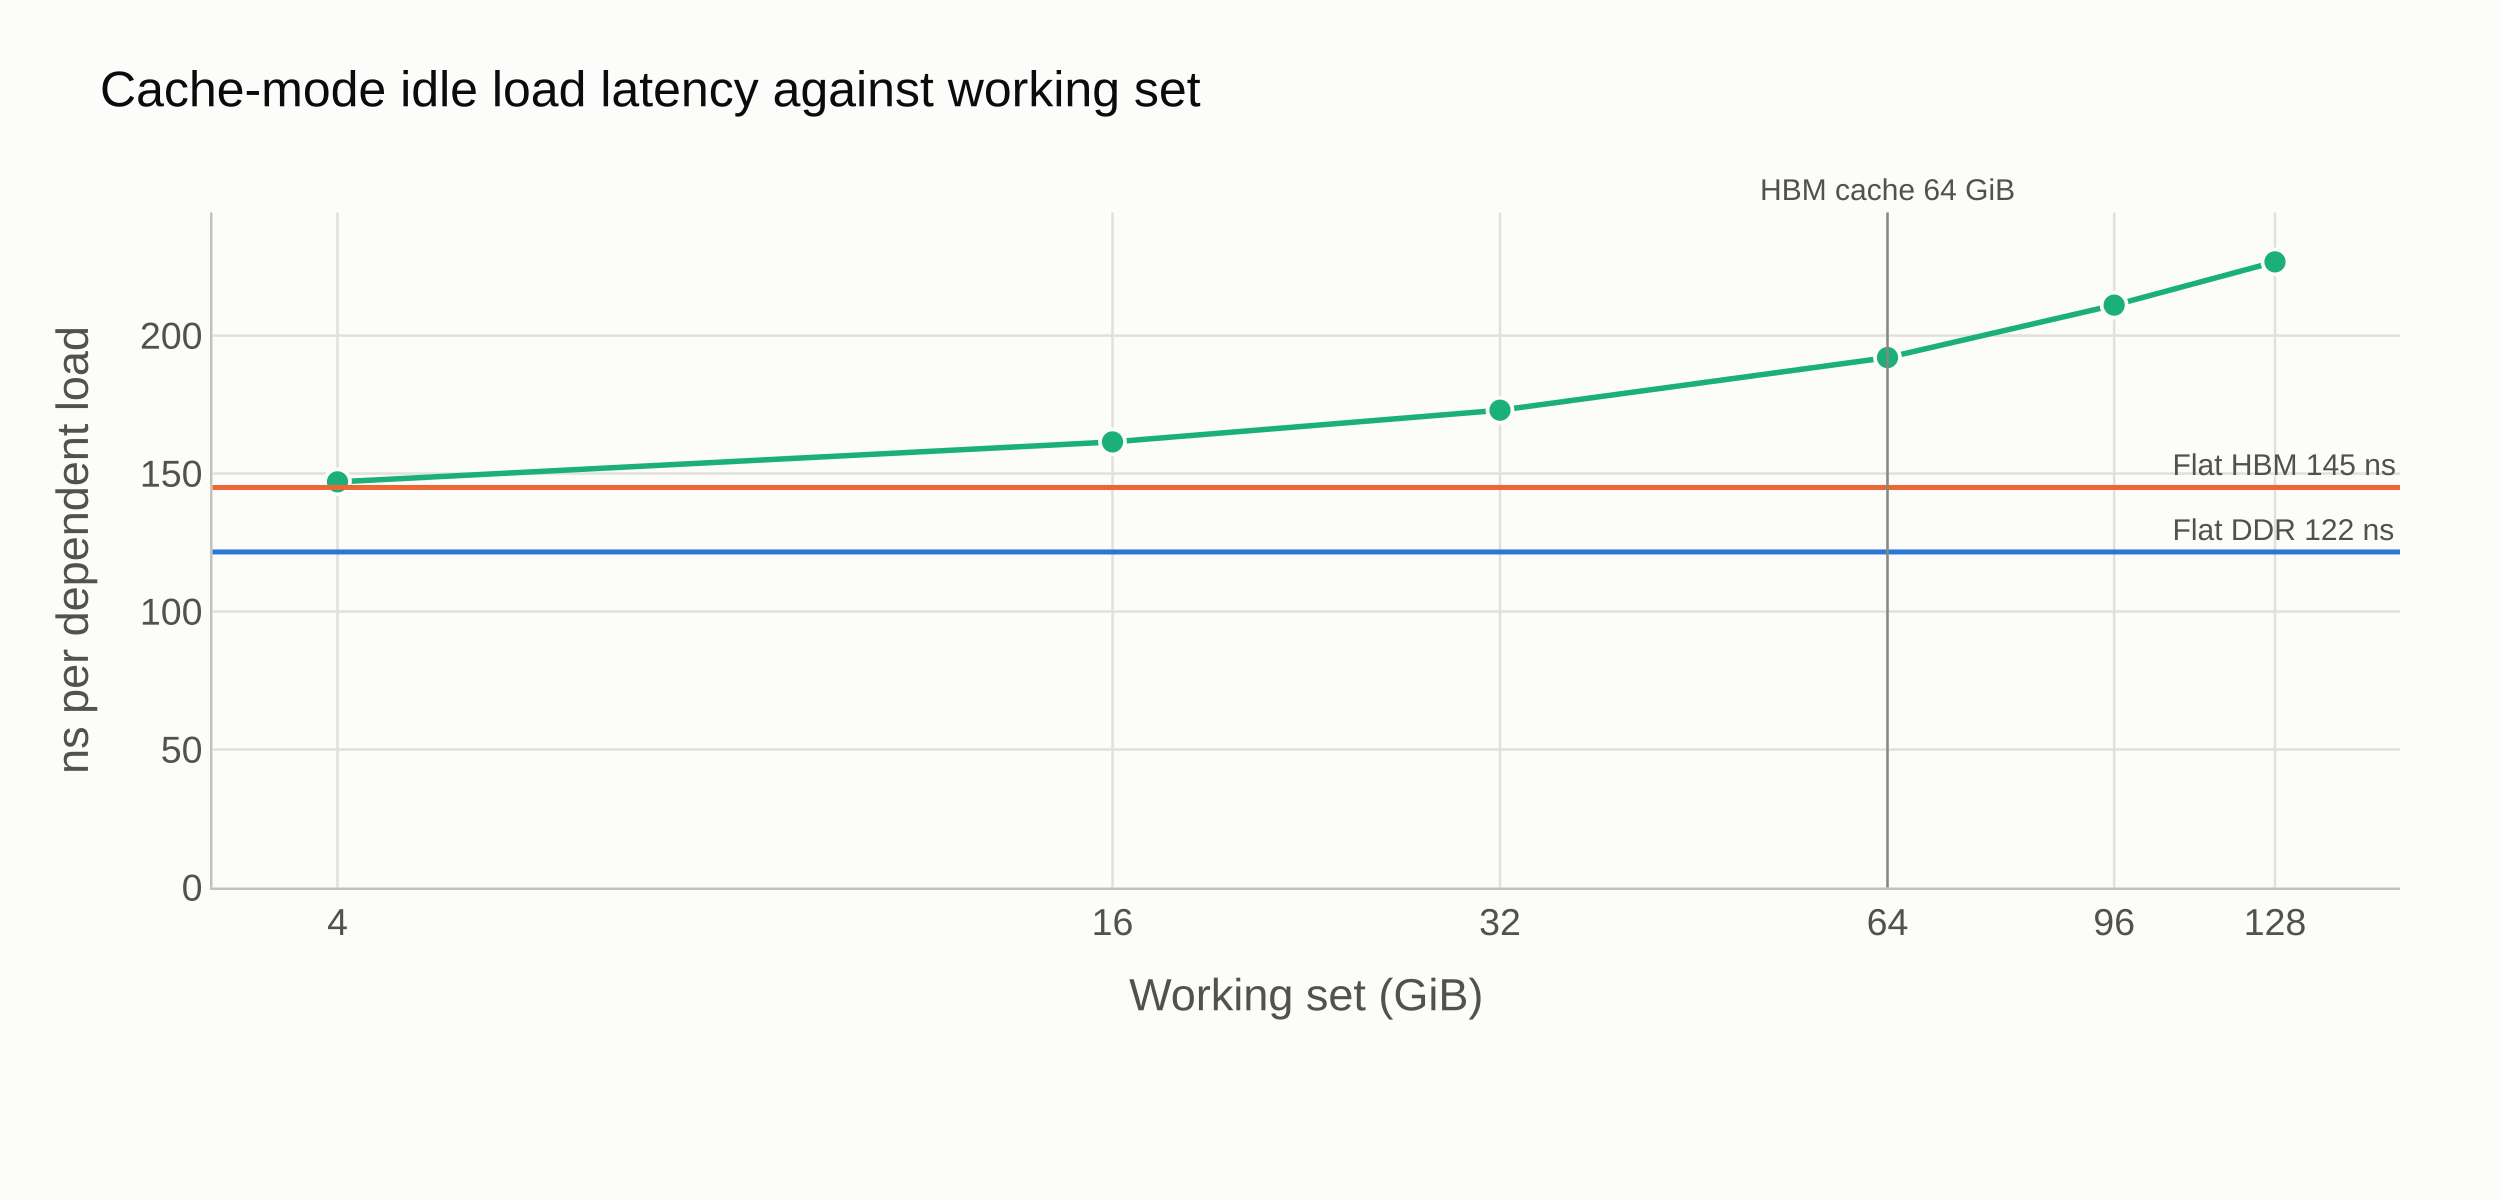
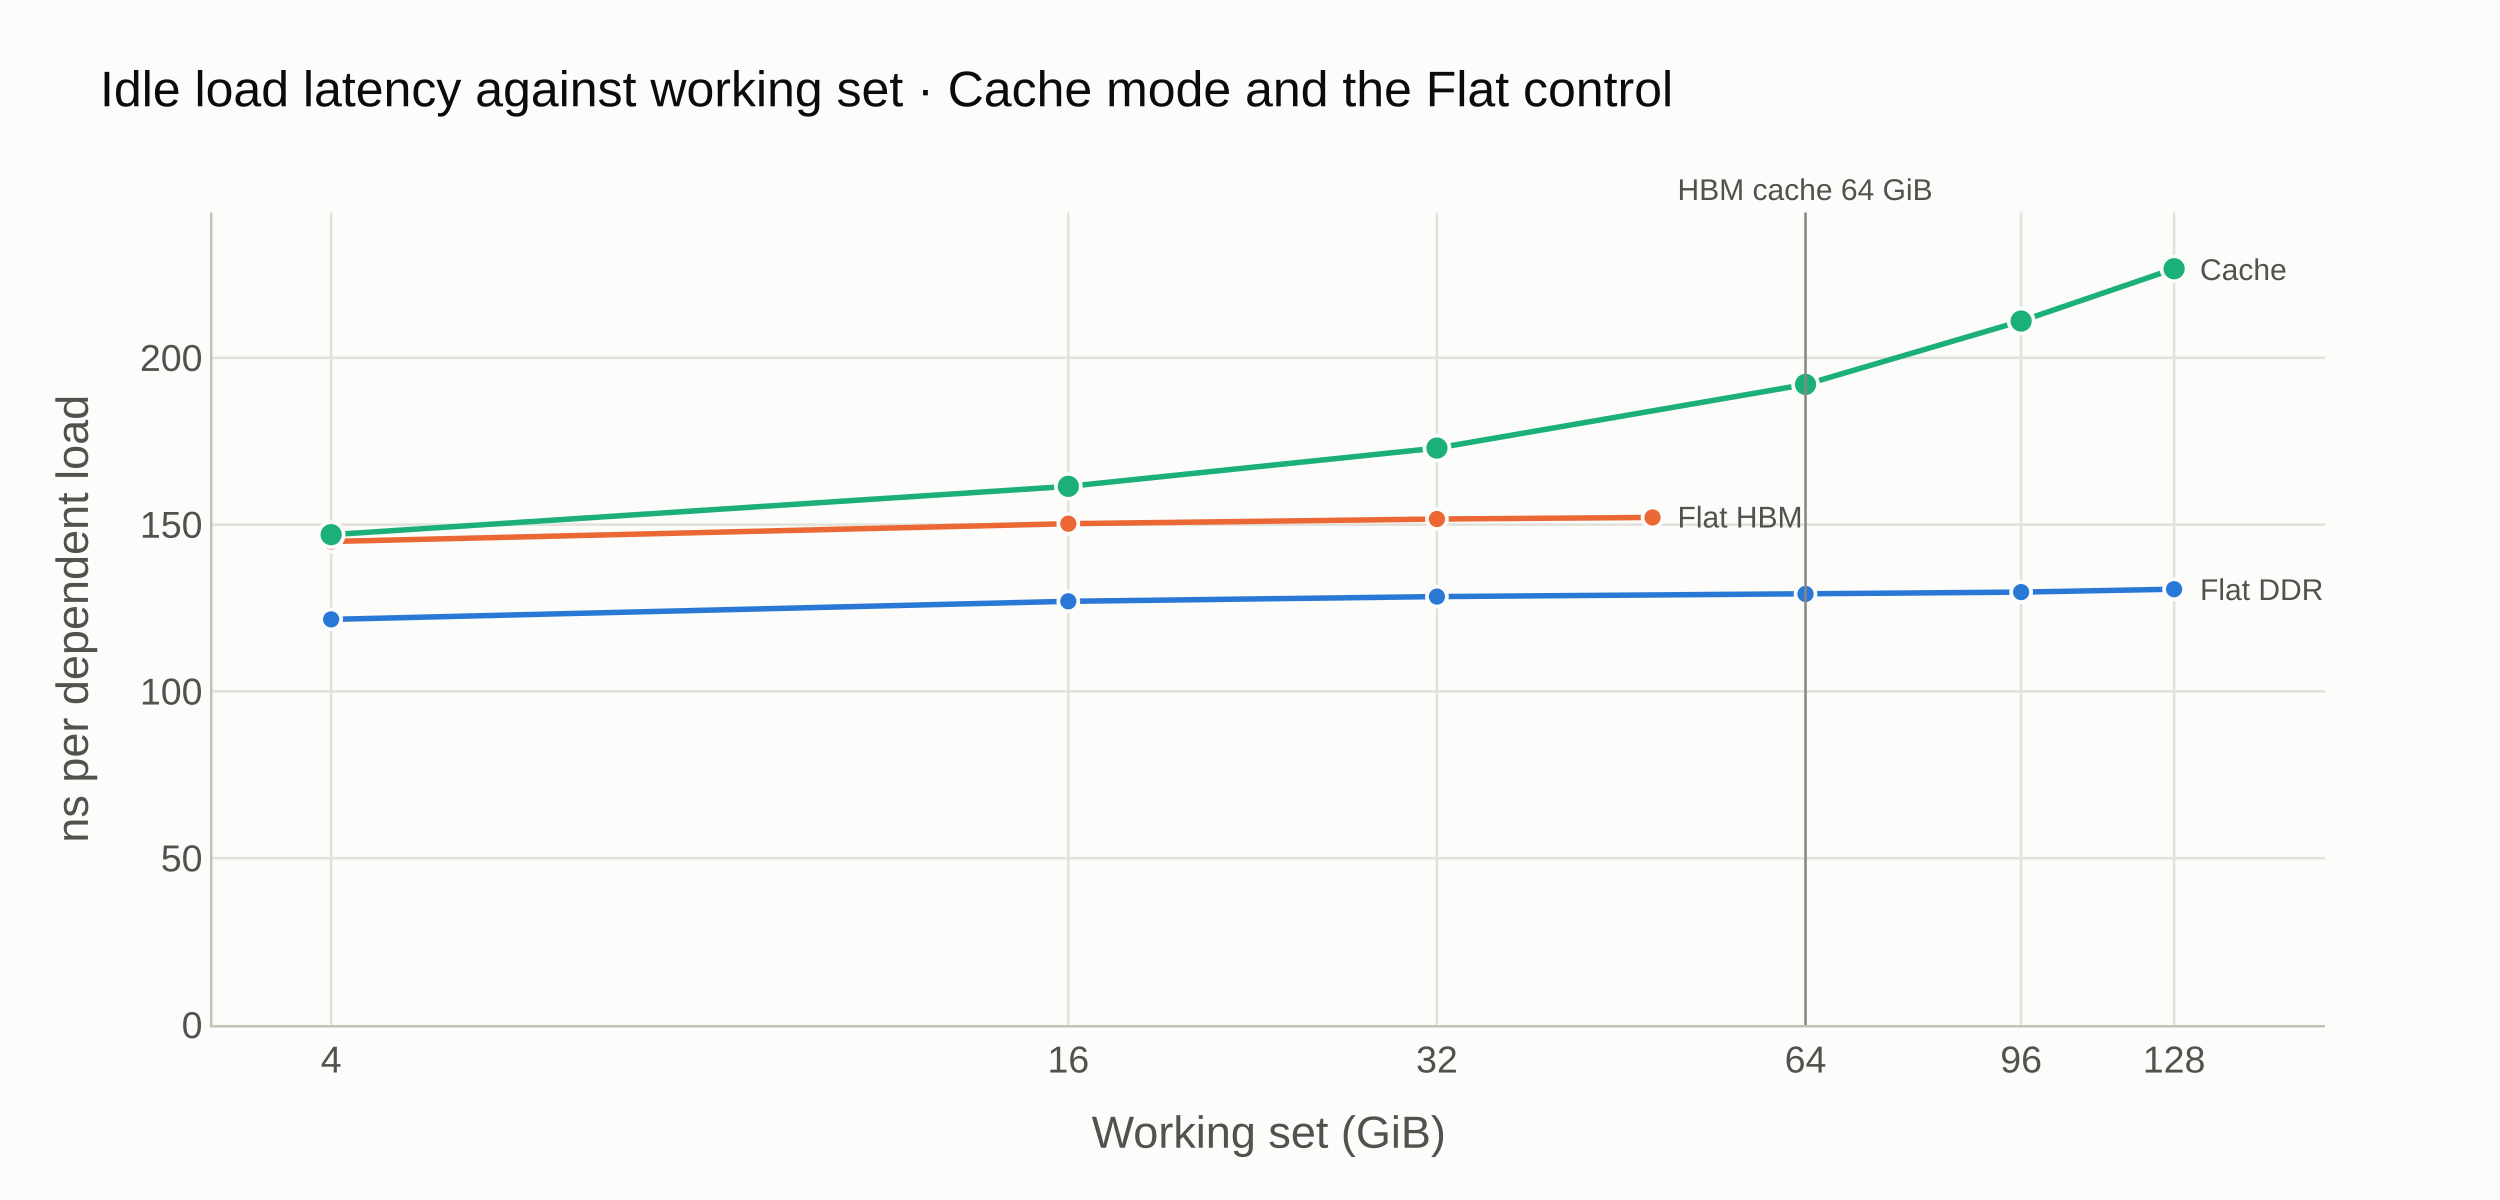
<svg xmlns="http://www.w3.org/2000/svg" class="main-svg" width="1000" height="480" style="" viewBox="0 0 1000 480">
  <rect x="0" y="0" width="1000" height="480" style="fill: rgb(252, 252, 251); fill-opacity: 1;" />
-   <defs id="defs-e82275">
+   <defs id="defs-29a2ff">
    <g class="clips">
-       <clipPath id="clipe82275xyplot" class="plotclip">
-         <rect width="875" height="270" />
-       </clipPath>
-       <clipPath class="axesclip" id="clipe82275x">
-         <rect x="85" y="0" width="875" height="480" />
-       </clipPath>
-       <clipPath class="axesclip" id="clipe82275y">
-         <rect x="0" y="85" width="1000" height="270" />
-       </clipPath>
-       <clipPath class="axesclip" id="clipe82275xy">
-         <rect x="85" y="85" width="875" height="270" />
+       <clipPath id="clip29a2ffxyplot" class="plotclip">
+         <rect width="845" height="325" />
+       </clipPath>
+       <clipPath class="axesclip" id="clip29a2ffx">
+         <rect x="85" y="0" width="845" height="480" />
+       </clipPath>
+       <clipPath class="axesclip" id="clip29a2ffy">
+         <rect x="0" y="85" width="1000" height="325" />
+       </clipPath>
+       <clipPath class="axesclip" id="clip29a2ffxy">
+         <rect x="85" y="85" width="845" height="325" />
      </clipPath>
    </g>
    <g class="gradients" />
    <g class="patterns" />
  </defs>
  <g class="bglayer" />
  <g class="layer-below">
    <g class="imagelayer" />
    <g class="shapelayer" />
  </g>
  <g class="cartesianlayer">
    <g class="subplot xy">
      <g class="layer-subplot">
        <g class="shapelayer" />
        <g class="imagelayer" />
      </g>
      <g class="minor-gridlayer">
        <g class="x" />
        <g class="y" />
      </g>
      <g class="gridlayer">
        <g class="x">
-           <path class="xgrid crisp" transform="translate(135,0)" d="M0,85v270" style="stroke: rgb(225, 224, 217); stroke-opacity: 1; stroke-width: 1px;" />
-           <path class="xgrid crisp" transform="translate(445,0)" d="M0,85v270" style="stroke: rgb(225, 224, 217); stroke-opacity: 1; stroke-width: 1px;" />
-           <path class="xgrid crisp" transform="translate(600,0)" d="M0,85v270" style="stroke: rgb(225, 224, 217); stroke-opacity: 1; stroke-width: 1px;" />
-           <path class="xgrid crisp" transform="translate(755,0)" d="M0,85v270" style="stroke: rgb(225, 224, 217); stroke-opacity: 1; stroke-width: 1px;" />
-           <path class="xgrid crisp" transform="translate(845.67,0)" d="M0,85v270" style="stroke: rgb(225, 224, 217); stroke-opacity: 1; stroke-width: 1px;" />
-           <path class="xgrid crisp" transform="translate(910,0)" d="M0,85v270" style="stroke: rgb(225, 224, 217); stroke-opacity: 1; stroke-width: 1px;" />
+           <path class="xgrid crisp" transform="translate(132.46,0)" d="M0,85v325" style="stroke: rgb(225, 224, 217); stroke-opacity: 1; stroke-width: 1px;" />
+           <path class="xgrid crisp" transform="translate(427.33,0)" d="M0,85v325" style="stroke: rgb(225, 224, 217); stroke-opacity: 1; stroke-width: 1px;" />
+           <path class="xgrid crisp" transform="translate(574.77,0)" d="M0,85v325" style="stroke: rgb(225, 224, 217); stroke-opacity: 1; stroke-width: 1px;" />
+           <path class="xgrid crisp" transform="translate(722.21,0)" d="M0,85v325" style="stroke: rgb(225, 224, 217); stroke-opacity: 1; stroke-width: 1px;" />
+           <path class="xgrid crisp" transform="translate(808.45,0)" d="M0,85v325" style="stroke: rgb(225, 224, 217); stroke-opacity: 1; stroke-width: 1px;" />
+           <path class="xgrid crisp" transform="translate(869.64,0)" d="M0,85v325" style="stroke: rgb(225, 224, 217); stroke-opacity: 1; stroke-width: 1px;" />
        </g>
        <g class="y">
-           <path class="ygrid crisp" transform="translate(0,299.81)" d="M85,0h875" style="stroke: rgb(225, 224, 217); stroke-opacity: 1; stroke-width: 1px;" />
-           <path class="ygrid crisp" transform="translate(0,244.61)" d="M85,0h875" style="stroke: rgb(225, 224, 217); stroke-opacity: 1; stroke-width: 1px;" />
-           <path class="ygrid crisp" transform="translate(0,189.42)" d="M85,0h875" style="stroke: rgb(225, 224, 217); stroke-opacity: 1; stroke-width: 1px;" />
-           <path class="ygrid crisp" transform="translate(0,134.23)" d="M85,0h875" style="stroke: rgb(225, 224, 217); stroke-opacity: 1; stroke-width: 1px;" />
+           <path class="ygrid crisp" transform="translate(0,343.28)" d="M85,0h845" style="stroke: rgb(225, 224, 217); stroke-opacity: 1; stroke-width: 1px;" />
+           <path class="ygrid crisp" transform="translate(0,276.57)" d="M85,0h845" style="stroke: rgb(225, 224, 217); stroke-opacity: 1; stroke-width: 1px;" />
+           <path class="ygrid crisp" transform="translate(0,209.85)" d="M85,0h845" style="stroke: rgb(225, 224, 217); stroke-opacity: 1; stroke-width: 1px;" />
+           <path class="ygrid crisp" transform="translate(0,143.13)" d="M85,0h845" style="stroke: rgb(225, 224, 217); stroke-opacity: 1; stroke-width: 1px;" />
        </g>
      </g>
      <g class="zerolinelayer" />
      <g class="layer-between">
        <g class="shapelayer" />
        <g class="imagelayer" />
      </g>
      <path class="xlines-below" />
      <path class="ylines-below" />
      <g class="overlines-below" />
      <g class="xaxislayer-below" />
      <g class="yaxislayer-below" />
      <g class="overaxes-below" />
      <g class="overplot">
-         <g class="xy" transform="translate(85,85)" clip-path="url(#clipe82275xyplot)">
+         <g class="xy" transform="translate(85,85)" clip-path="url(#clip29a2ffxyplot)">
          <g class="scatterlayer mlayer">
-             <g class="trace scatter tracebb8146" style="stroke-miterlimit: 2; opacity: 1;">
+             <g class="trace scatter tracef0798f" style="stroke-miterlimit: 2; opacity: 1;">
              <g class="fills" />
              <g class="errorbars" />
              <g class="lines">
-                 <path class="js-line" d="M50,107.74L360,91.76L515,79.08L670,58.02L760.67,37.05L825,19.75" style="vector-effect: none; fill: none; stroke: rgb(27, 175, 122); stroke-opacity: 1; stroke-width: 2.2px; opacity: 1;" />
+                 <path class="js-line" d="M47.46,162.75L342.33,155.52L489.77,153.64L723.45,151.84L784.64,150.68" style="vector-effect: none; fill: none; stroke: rgb(42, 120, 214); stroke-opacity: 1; stroke-width: 2.2px; opacity: 1;" />
              </g>
              <g class="points">
-                 <path class="point" transform="translate(50,107.74)" d="M5,0A5,5 0 1,1 0,-5A5,5 0 0,1 5,0Z" style="opacity: 1; stroke-width: 1.5px; fill: rgb(27, 175, 122); fill-opacity: 1; stroke: rgb(252, 252, 251); stroke-opacity: 1;" />
-                 <path class="point" transform="translate(360,91.76)" d="M5,0A5,5 0 1,1 0,-5A5,5 0 0,1 5,0Z" style="opacity: 1; stroke-width: 1.5px; fill: rgb(27, 175, 122); fill-opacity: 1; stroke: rgb(252, 252, 251); stroke-opacity: 1;" />
-                 <path class="point" transform="translate(515,79.08)" d="M5,0A5,5 0 1,1 0,-5A5,5 0 0,1 5,0Z" style="opacity: 1; stroke-width: 1.5px; fill: rgb(27, 175, 122); fill-opacity: 1; stroke: rgb(252, 252, 251); stroke-opacity: 1;" />
-                 <path class="point" transform="translate(670,58.02)" d="M5,0A5,5 0 1,1 0,-5A5,5 0 0,1 5,0Z" style="opacity: 1; stroke-width: 1.5px; fill: rgb(27, 175, 122); fill-opacity: 1; stroke: rgb(252, 252, 251); stroke-opacity: 1;" />
-                 <path class="point" transform="translate(760.67,37.05)" d="M5,0A5,5 0 1,1 0,-5A5,5 0 0,1 5,0Z" style="opacity: 1; stroke-width: 1.5px; fill: rgb(27, 175, 122); fill-opacity: 1; stroke: rgb(252, 252, 251); stroke-opacity: 1;" />
-                 <path class="point" transform="translate(825,19.75)" d="M5,0A5,5 0 1,1 0,-5A5,5 0 0,1 5,0Z" style="opacity: 1; stroke-width: 1.5px; fill: rgb(27, 175, 122); fill-opacity: 1; stroke: rgb(252, 252, 251); stroke-opacity: 1;" />
+                 <path class="point" transform="translate(47.46,162.75)" d="M4,0A4,4 0 1,1 0,-4A4,4 0 0,1 4,0Z" style="opacity: 1; stroke-width: 1.5px; fill: rgb(42, 120, 214); fill-opacity: 1; stroke: rgb(252, 252, 251); stroke-opacity: 1;" />
+                 <path class="point" transform="translate(342.33,155.52)" d="M4,0A4,4 0 1,1 0,-4A4,4 0 0,1 4,0Z" style="opacity: 1; stroke-width: 1.5px; fill: rgb(42, 120, 214); fill-opacity: 1; stroke: rgb(252, 252, 251); stroke-opacity: 1;" />
+                 <path class="point" transform="translate(489.77,153.64)" d="M4,0A4,4 0 1,1 0,-4A4,4 0 0,1 4,0Z" style="opacity: 1; stroke-width: 1.5px; fill: rgb(42, 120, 214); fill-opacity: 1; stroke: rgb(252, 252, 251); stroke-opacity: 1;" />
+                 <path class="point" transform="translate(637.21,152.58)" d="M4,0A4,4 0 1,1 0,-4A4,4 0 0,1 4,0Z" style="opacity: 1; stroke-width: 1.5px; fill: rgb(42, 120, 214); fill-opacity: 1; stroke: rgb(252, 252, 251); stroke-opacity: 1;" />
+                 <path class="point" transform="translate(723.45,151.84)" d="M4,0A4,4 0 1,1 0,-4A4,4 0 0,1 4,0Z" style="opacity: 1; stroke-width: 1.5px; fill: rgb(42, 120, 214); fill-opacity: 1; stroke: rgb(252, 252, 251); stroke-opacity: 1;" />
+                 <path class="point" transform="translate(784.64,150.68)" d="M4,0A4,4 0 1,1 0,-4A4,4 0 0,1 4,0Z" style="opacity: 1; stroke-width: 1.5px; fill: rgb(42, 120, 214); fill-opacity: 1; stroke: rgb(252, 252, 251); stroke-opacity: 1;" />
+               </g>
+               <g class="text" />
+             </g>
+             <g class="trace scatter tracea75f7c" style="stroke-miterlimit: 2; opacity: 1;">
+               <g class="fills" />
+               <g class="errorbars" />
+               <g class="lines">
+                 <path class="js-line" d="M47.46,131.59L342.33,124.48L489.77,122.61L576.01,121.98" style="vector-effect: none; fill: none; stroke: rgb(235, 104, 52); stroke-opacity: 1; stroke-width: 2.2px; opacity: 1;" />
+               </g>
+               <g class="points">
+                 <path class="point" transform="translate(47.46,131.59)" d="M4,0A4,4 0 1,1 0,-4A4,4 0 0,1 4,0Z" style="opacity: 1; stroke-width: 1.5px; fill: rgb(235, 104, 52); fill-opacity: 1; stroke: rgb(252, 252, 251); stroke-opacity: 1;" />
+                 <path class="point" transform="translate(342.33,124.48)" d="M4,0A4,4 0 1,1 0,-4A4,4 0 0,1 4,0Z" style="opacity: 1; stroke-width: 1.5px; fill: rgb(235, 104, 52); fill-opacity: 1; stroke: rgb(252, 252, 251); stroke-opacity: 1;" />
+                 <path class="point" transform="translate(489.77,122.61)" d="M4,0A4,4 0 1,1 0,-4A4,4 0 0,1 4,0Z" style="opacity: 1; stroke-width: 1.5px; fill: rgb(235, 104, 52); fill-opacity: 1; stroke: rgb(252, 252, 251); stroke-opacity: 1;" />
+                 <path class="point" transform="translate(576.01,121.98)" d="M4,0A4,4 0 1,1 0,-4A4,4 0 0,1 4,0Z" style="opacity: 1; stroke-width: 1.5px; fill: rgb(235, 104, 52); fill-opacity: 1; stroke: rgb(252, 252, 251); stroke-opacity: 1;" />
+               </g>
+               <g class="text" />
+             </g>
+             <g class="trace scatter trace7fd490" style="stroke-miterlimit: 2; opacity: 1;">
+               <g class="fills" />
+               <g class="errorbars" />
+               <g class="lines">
+                 <path class="js-line" d="M47.46,128.86L342.33,109.54L489.77,94.22L637.21,68.77L723.45,43.42L784.64,22.5" style="vector-effect: none; fill: none; stroke: rgb(27, 175, 122); stroke-opacity: 1; stroke-width: 2.2px; opacity: 1;" />
+               </g>
+               <g class="points">
+                 <path class="point" transform="translate(47.46,128.86)" d="M5,0A5,5 0 1,1 0,-5A5,5 0 0,1 5,0Z" style="opacity: 1; stroke-width: 1.5px; fill: rgb(27, 175, 122); fill-opacity: 1; stroke: rgb(252, 252, 251); stroke-opacity: 1;" />
+                 <path class="point" transform="translate(342.33,109.54)" d="M5,0A5,5 0 1,1 0,-5A5,5 0 0,1 5,0Z" style="opacity: 1; stroke-width: 1.5px; fill: rgb(27, 175, 122); fill-opacity: 1; stroke: rgb(252, 252, 251); stroke-opacity: 1;" />
+                 <path class="point" transform="translate(489.77,94.22)" d="M5,0A5,5 0 1,1 0,-5A5,5 0 0,1 5,0Z" style="opacity: 1; stroke-width: 1.5px; fill: rgb(27, 175, 122); fill-opacity: 1; stroke: rgb(252, 252, 251); stroke-opacity: 1;" />
+                 <path class="point" transform="translate(637.21,68.77)" d="M5,0A5,5 0 1,1 0,-5A5,5 0 0,1 5,0Z" style="opacity: 1; stroke-width: 1.5px; fill: rgb(27, 175, 122); fill-opacity: 1; stroke: rgb(252, 252, 251); stroke-opacity: 1;" />
+                 <path class="point" transform="translate(723.45,43.42)" d="M5,0A5,5 0 1,1 0,-5A5,5 0 0,1 5,0Z" style="opacity: 1; stroke-width: 1.5px; fill: rgb(27, 175, 122); fill-opacity: 1; stroke: rgb(252, 252, 251); stroke-opacity: 1;" />
+                 <path class="point" transform="translate(784.64,22.5)" d="M5,0A5,5 0 1,1 0,-5A5,5 0 0,1 5,0Z" style="opacity: 1; stroke-width: 1.5px; fill: rgb(27, 175, 122); fill-opacity: 1; stroke: rgb(252, 252, 251); stroke-opacity: 1;" />
              </g>
              <g class="text" />
            </g>
          </g>
        </g>
      </g>
      <g class="zerolinelayer-above" />
-       <path class="xlines-above crisp" d="M84,355.5H960" style="fill: none; stroke-width: 1px; stroke: rgb(195, 194, 183); stroke-opacity: 1;" />
-       <path class="ylines-above crisp" d="M84.5,85V355" style="fill: none; stroke-width: 1px; stroke: rgb(195, 194, 183); stroke-opacity: 1;" />
+       <path class="xlines-above crisp" d="M84,410.5H930" style="fill: none; stroke-width: 1px; stroke: rgb(195, 194, 183); stroke-opacity: 1;" />
+       <path class="ylines-above crisp" d="M84.5,85V410" style="fill: none; stroke-width: 1px; stroke: rgb(195, 194, 183); stroke-opacity: 1;" />
      <g class="overlines-above" />
      <g class="xaxislayer-above">
        <g class="xtick">
-           <text text-anchor="middle" x="0" y="374" transform="translate(135,0)" style="font-family: Arial; font-size: 15px; fill: rgb(82, 81, 78); fill-opacity: 1; white-space: pre;">4</text>
-         </g>
-         <g class="xtick">
-           <text text-anchor="middle" x="0" y="374" style="font-family: Arial; font-size: 15px; fill: rgb(82, 81, 78); fill-opacity: 1; white-space: pre;" transform="translate(445,0)">16</text>
-         </g>
-         <g class="xtick">
-           <text text-anchor="middle" x="0" y="374" style="font-family: Arial; font-size: 15px; fill: rgb(82, 81, 78); fill-opacity: 1; white-space: pre;" transform="translate(600,0)">32</text>
-         </g>
-         <g class="xtick">
-           <text text-anchor="middle" x="0" y="374" style="font-family: Arial; font-size: 15px; fill: rgb(82, 81, 78); fill-opacity: 1; white-space: pre;" transform="translate(755,0)">64</text>
-         </g>
-         <g class="xtick">
-           <text text-anchor="middle" x="0" y="374" style="font-family: Arial; font-size: 15px; fill: rgb(82, 81, 78); fill-opacity: 1; white-space: pre;" transform="translate(845.67,0)">96</text>
-         </g>
-         <g class="xtick">
-           <text text-anchor="middle" x="0" y="374" style="font-family: Arial; font-size: 15px; fill: rgb(82, 81, 78); fill-opacity: 1; white-space: pre;" transform="translate(910,0)">128</text>
+           <text text-anchor="middle" x="0" y="429" transform="translate(132.46,0)" style="font-family: Arial; font-size: 15px; fill: rgb(82, 81, 78); fill-opacity: 1; white-space: pre;">4</text>
+         </g>
+         <g class="xtick">
+           <text text-anchor="middle" x="0" y="429" style="font-family: Arial; font-size: 15px; fill: rgb(82, 81, 78); fill-opacity: 1; white-space: pre;" transform="translate(427.33,0)">16</text>
+         </g>
+         <g class="xtick">
+           <text text-anchor="middle" x="0" y="429" style="font-family: Arial; font-size: 15px; fill: rgb(82, 81, 78); fill-opacity: 1; white-space: pre;" transform="translate(574.77,0)">32</text>
+         </g>
+         <g class="xtick">
+           <text text-anchor="middle" x="0" y="429" style="font-family: Arial; font-size: 15px; fill: rgb(82, 81, 78); fill-opacity: 1; white-space: pre;" transform="translate(722.21,0)">64</text>
+         </g>
+         <g class="xtick">
+           <text text-anchor="middle" x="0" y="429" style="font-family: Arial; font-size: 15px; fill: rgb(82, 81, 78); fill-opacity: 1; white-space: pre;" transform="translate(808.45,0)">96</text>
+         </g>
+         <g class="xtick">
+           <text text-anchor="middle" x="0" y="429" style="font-family: Arial; font-size: 15px; fill: rgb(82, 81, 78); fill-opacity: 1; white-space: pre;" transform="translate(869.64,0)">128</text>
        </g>
      </g>
      <g class="yaxislayer-above">
        <g class="ytick">
-           <text text-anchor="end" x="81" y="5.25" transform="translate(0,355)" style="font-family: Arial; font-size: 15px; fill: rgb(82, 81, 78); fill-opacity: 1; white-space: pre;">0</text>
-         </g>
-         <g class="ytick">
-           <text text-anchor="end" x="81" y="5.25" style="font-family: Arial; font-size: 15px; fill: rgb(82, 81, 78); fill-opacity: 1; white-space: pre;" transform="translate(0,299.81)">50</text>
-         </g>
-         <g class="ytick">
-           <text text-anchor="end" x="81" y="5.25" style="font-family: Arial; font-size: 15px; fill: rgb(82, 81, 78); fill-opacity: 1; white-space: pre;" transform="translate(0,244.61)">100</text>
-         </g>
-         <g class="ytick">
-           <text text-anchor="end" x="81" y="5.25" style="font-family: Arial; font-size: 15px; fill: rgb(82, 81, 78); fill-opacity: 1; white-space: pre;" transform="translate(0,189.42)">150</text>
-         </g>
-         <g class="ytick">
-           <text text-anchor="end" x="81" y="5.25" style="font-family: Arial; font-size: 15px; fill: rgb(82, 81, 78); fill-opacity: 1; white-space: pre;" transform="translate(0,134.23)">200</text>
+           <text text-anchor="end" x="81" y="5.25" transform="translate(0,410)" style="font-family: Arial; font-size: 15px; fill: rgb(82, 81, 78); fill-opacity: 1; white-space: pre;">0</text>
+         </g>
+         <g class="ytick">
+           <text text-anchor="end" x="81" y="5.25" style="font-family: Arial; font-size: 15px; fill: rgb(82, 81, 78); fill-opacity: 1; white-space: pre;" transform="translate(0,343.28)">50</text>
+         </g>
+         <g class="ytick">
+           <text text-anchor="end" x="81" y="5.25" style="font-family: Arial; font-size: 15px; fill: rgb(82, 81, 78); fill-opacity: 1; white-space: pre;" transform="translate(0,276.57)">100</text>
+         </g>
+         <g class="ytick">
+           <text text-anchor="end" x="81" y="5.25" style="font-family: Arial; font-size: 15px; fill: rgb(82, 81, 78); fill-opacity: 1; white-space: pre;" transform="translate(0,209.85)">150</text>
+         </g>
+         <g class="ytick">
+           <text text-anchor="end" x="81" y="5.25" style="font-family: Arial; font-size: 15px; fill: rgb(82, 81, 78); fill-opacity: 1; white-space: pre;" transform="translate(0,143.13)">200</text>
        </g>
      </g>
      <g class="overaxes-above" />
    </g>
  </g>
  <g class="polarlayer" />
  <g class="smithlayer" />
  <g class="ternarylayer" />
  <g class="geolayer" />
  <g class="funnelarealayer" />
  <g class="pielayer" />
  <g class="iciclelayer" />
  <g class="treemaplayer" />
  <g class="sunburstlayer" />
  <g class="glimages" />
-   <defs id="topdefs-e82275">
+   <defs id="topdefs-29a2ff">
    <g class="clips" />
  </defs>
  <g class="layer-above">
    <g class="imagelayer" />
    <g class="shapelayer">
-       <g class="shape-group" data-index="0" clip-path="url(#clipe82275y)">
-         <path data-index="0" fill-rule="evenodd" d="M85,220.78L960,220.78" style="opacity: 1; stroke: rgb(42, 120, 214); stroke-opacity: 1; fill: rgb(0, 0, 0); fill-opacity: 0; stroke-width: 2px;" />
-       </g>
-       <g class="shape-group" data-index="1" clip-path="url(#clipe82275y)">
-         <path data-index="1" fill-rule="evenodd" d="M85,194.99L960,194.99" style="opacity: 1; stroke: rgb(235, 104, 52); stroke-opacity: 1; fill: rgb(0, 0, 0); fill-opacity: 0; stroke-width: 2px;" />
-       </g>
-       <g class="shape-group" data-index="2" clip-path="url(#clipe82275x)">
-         <path data-index="2" fill-rule="evenodd" d="M755,355L755,85" style="opacity: 1; stroke: rgb(137, 135, 129); stroke-opacity: 1; fill: rgb(0, 0, 0); fill-opacity: 0; stroke-width: 1px;" />
+       <g class="shape-group" data-index="0" clip-path="url(#clip29a2ffx)">
+         <path data-index="0" fill-rule="evenodd" d="M722.21,410L722.21,85" style="opacity: 1; stroke: rgb(137, 135, 129); stroke-opacity: 1; fill: rgb(0, 0, 0); fill-opacity: 0; stroke-width: 1px;" />
      </g>
    </g>
  </g>
  <g class="infolayer">
    <g class="g-gtitle">
-       <text class="gtitle" x="40" y="42.5" text-anchor="start" dy="0em" style="opacity: 1; font-family: Arial; font-size: 20px; fill: rgb(11, 11, 11); fill-opacity: 1; white-space: pre;">Cache-mode idle load latency against working set</text>
+       <text class="gtitle" x="40" y="42.5" text-anchor="start" dy="0em" style="opacity: 1; font-family: Arial; font-size: 20px; fill: rgb(11, 11, 11); fill-opacity: 1; white-space: pre;">Idle load latency against working set · Cache mode and the Flat control</text>
    </g>
    <g class="g-xtitle">
-       <text class="xtitle" x="522.5" y="404.1" text-anchor="middle" style="opacity: 1; font-family: Arial; font-size: 18px; fill: rgb(82, 81, 78); fill-opacity: 1; white-space: pre;">Working set (GiB)</text>
+       <text class="xtitle" x="507.5" y="459.1" text-anchor="middle" style="opacity: 1; font-family: Arial; font-size: 18px; fill: rgb(82, 81, 78); fill-opacity: 1; white-space: pre;">Working set (GiB)</text>
    </g>
    <g class="g-ytitle">
-       <text class="ytitle" transform="rotate(-90,35.16875,220)" x="35.169" y="220" text-anchor="middle" style="opacity: 1; font-family: Arial; font-size: 18px; fill: rgb(82, 81, 78); fill-opacity: 1; white-space: pre;">ns per dependent load</text>
+       <text class="ytitle" transform="rotate(-90,35.16875,247.5)" x="35.169" y="247.5" text-anchor="middle" style="opacity: 1; font-family: Arial; font-size: 18px; fill: rgb(82, 81, 78); fill-opacity: 1; white-space: pre;">ns per dependent load</text>
    </g>
    <g class="annotation" data-index="0" style="opacity: 1;">
-       <g class="annotation-text-g" transform="rotate(0,913.5,211.78)">
-         <g class="cursor-pointer" transform="translate(867,203)">
-           <rect class="bg" x="0.5" y="0.5" width="92" height="17" style="stroke-width: 1px; stroke: rgb(0, 0, 0); stroke-opacity: 0; fill: rgb(0, 0, 0); fill-opacity: 0;" />
-           <text class="annotation-text" text-anchor="middle" x="46.352" y="13" style="font-family: Arial; font-size: 12px; fill: rgb(82, 81, 78); fill-opacity: 1; white-space: pre;">Flat DDR 122 ns</text>
+       <g class="annotation-text-g" transform="rotate(0,904.14,235.68)">
+         <g class="cursor-pointer" transform="translate(878,227)">
+           <rect class="bg" x="0.5" y="0.5" width="52" height="17" style="stroke-width: 1px; stroke: rgb(0, 0, 0); stroke-opacity: 0; fill: rgb(0, 0, 0); fill-opacity: 0;" />
+           <text class="annotation-text" text-anchor="middle" x="26.672" y="13" style="font-family: Arial; font-size: 12px; fill: rgb(82, 81, 78); fill-opacity: 1; white-space: pre;">Flat DDR</text>
        </g>
      </g>
    </g>
    <g class="annotation" data-index="1" style="opacity: 1;">
-       <g class="annotation-text-g" transform="rotate(0,913.5,185.99)">
-         <g class="cursor-pointer" transform="translate(867,177)">
-           <rect class="bg" x="0.5" y="0.5" width="92" height="17" style="stroke-width: 1px; stroke: rgb(0, 0, 0); stroke-opacity: 0; fill: rgb(0, 0, 0); fill-opacity: 0;" />
-           <text class="annotation-text" text-anchor="middle" x="46.688" y="13" style="font-family: Arial; font-size: 12px; fill: rgb(82, 81, 78); fill-opacity: 1; white-space: pre;">Flat HBM 145 ns</text>
+       <g class="annotation-text-g" transform="rotate(0,696.01,206.98)">
+         <g class="cursor-pointer" transform="translate(669,198)">
+           <rect class="bg" x="0.5" y="0.5" width="53" height="17" style="stroke-width: 1px; stroke: rgb(0, 0, 0); stroke-opacity: 0; fill: rgb(0, 0, 0); fill-opacity: 0;" />
+           <text class="annotation-text" text-anchor="middle" x="27.008" y="13" style="font-family: Arial; font-size: 12px; fill: rgb(82, 81, 78); fill-opacity: 1; white-space: pre;">Flat HBM</text>
        </g>
      </g>
    </g>
    <g class="annotation" data-index="2" style="opacity: 1;">
-       <g class="annotation-text-g" transform="rotate(0,755,76)">
-         <g class="cursor-pointer" transform="translate(702,67)">
+       <g class="annotation-text-g" transform="rotate(0,897.14,107.5)">
+         <g class="cursor-pointer" transform="translate(878,99)">
+           <rect class="bg" x="0.5" y="0.5" width="38" height="17" style="stroke-width: 1px; stroke: rgb(0, 0, 0); stroke-opacity: 0; fill: rgb(0, 0, 0); fill-opacity: 0;" />
+           <text class="annotation-text" text-anchor="middle" x="19.344" y="13" style="font-family: Arial; font-size: 12px; fill: rgb(82, 81, 78); fill-opacity: 1; white-space: pre;">Cache</text>
+         </g>
+       </g>
+     </g>
+     <g class="annotation" data-index="3" style="opacity: 1;">
+       <g class="annotation-text-g" transform="rotate(0,722.21,76)">
+         <g class="cursor-pointer" transform="translate(669,67)">
          <rect class="bg" x="0.5" y="0.5" width="105" height="17" style="stroke-width: 1px; stroke: rgb(0, 0, 0); stroke-opacity: 0; fill: rgb(0, 0, 0); fill-opacity: 0;" />
          <text class="annotation-text" text-anchor="middle" x="53.023" y="13" style="font-family: Arial; font-size: 12px; fill: rgb(82, 81, 78); fill-opacity: 1; white-space: pre;">HBM cache 64 GiB</text>
        </g>
      </g>
    </g>
  </g>
</svg>
